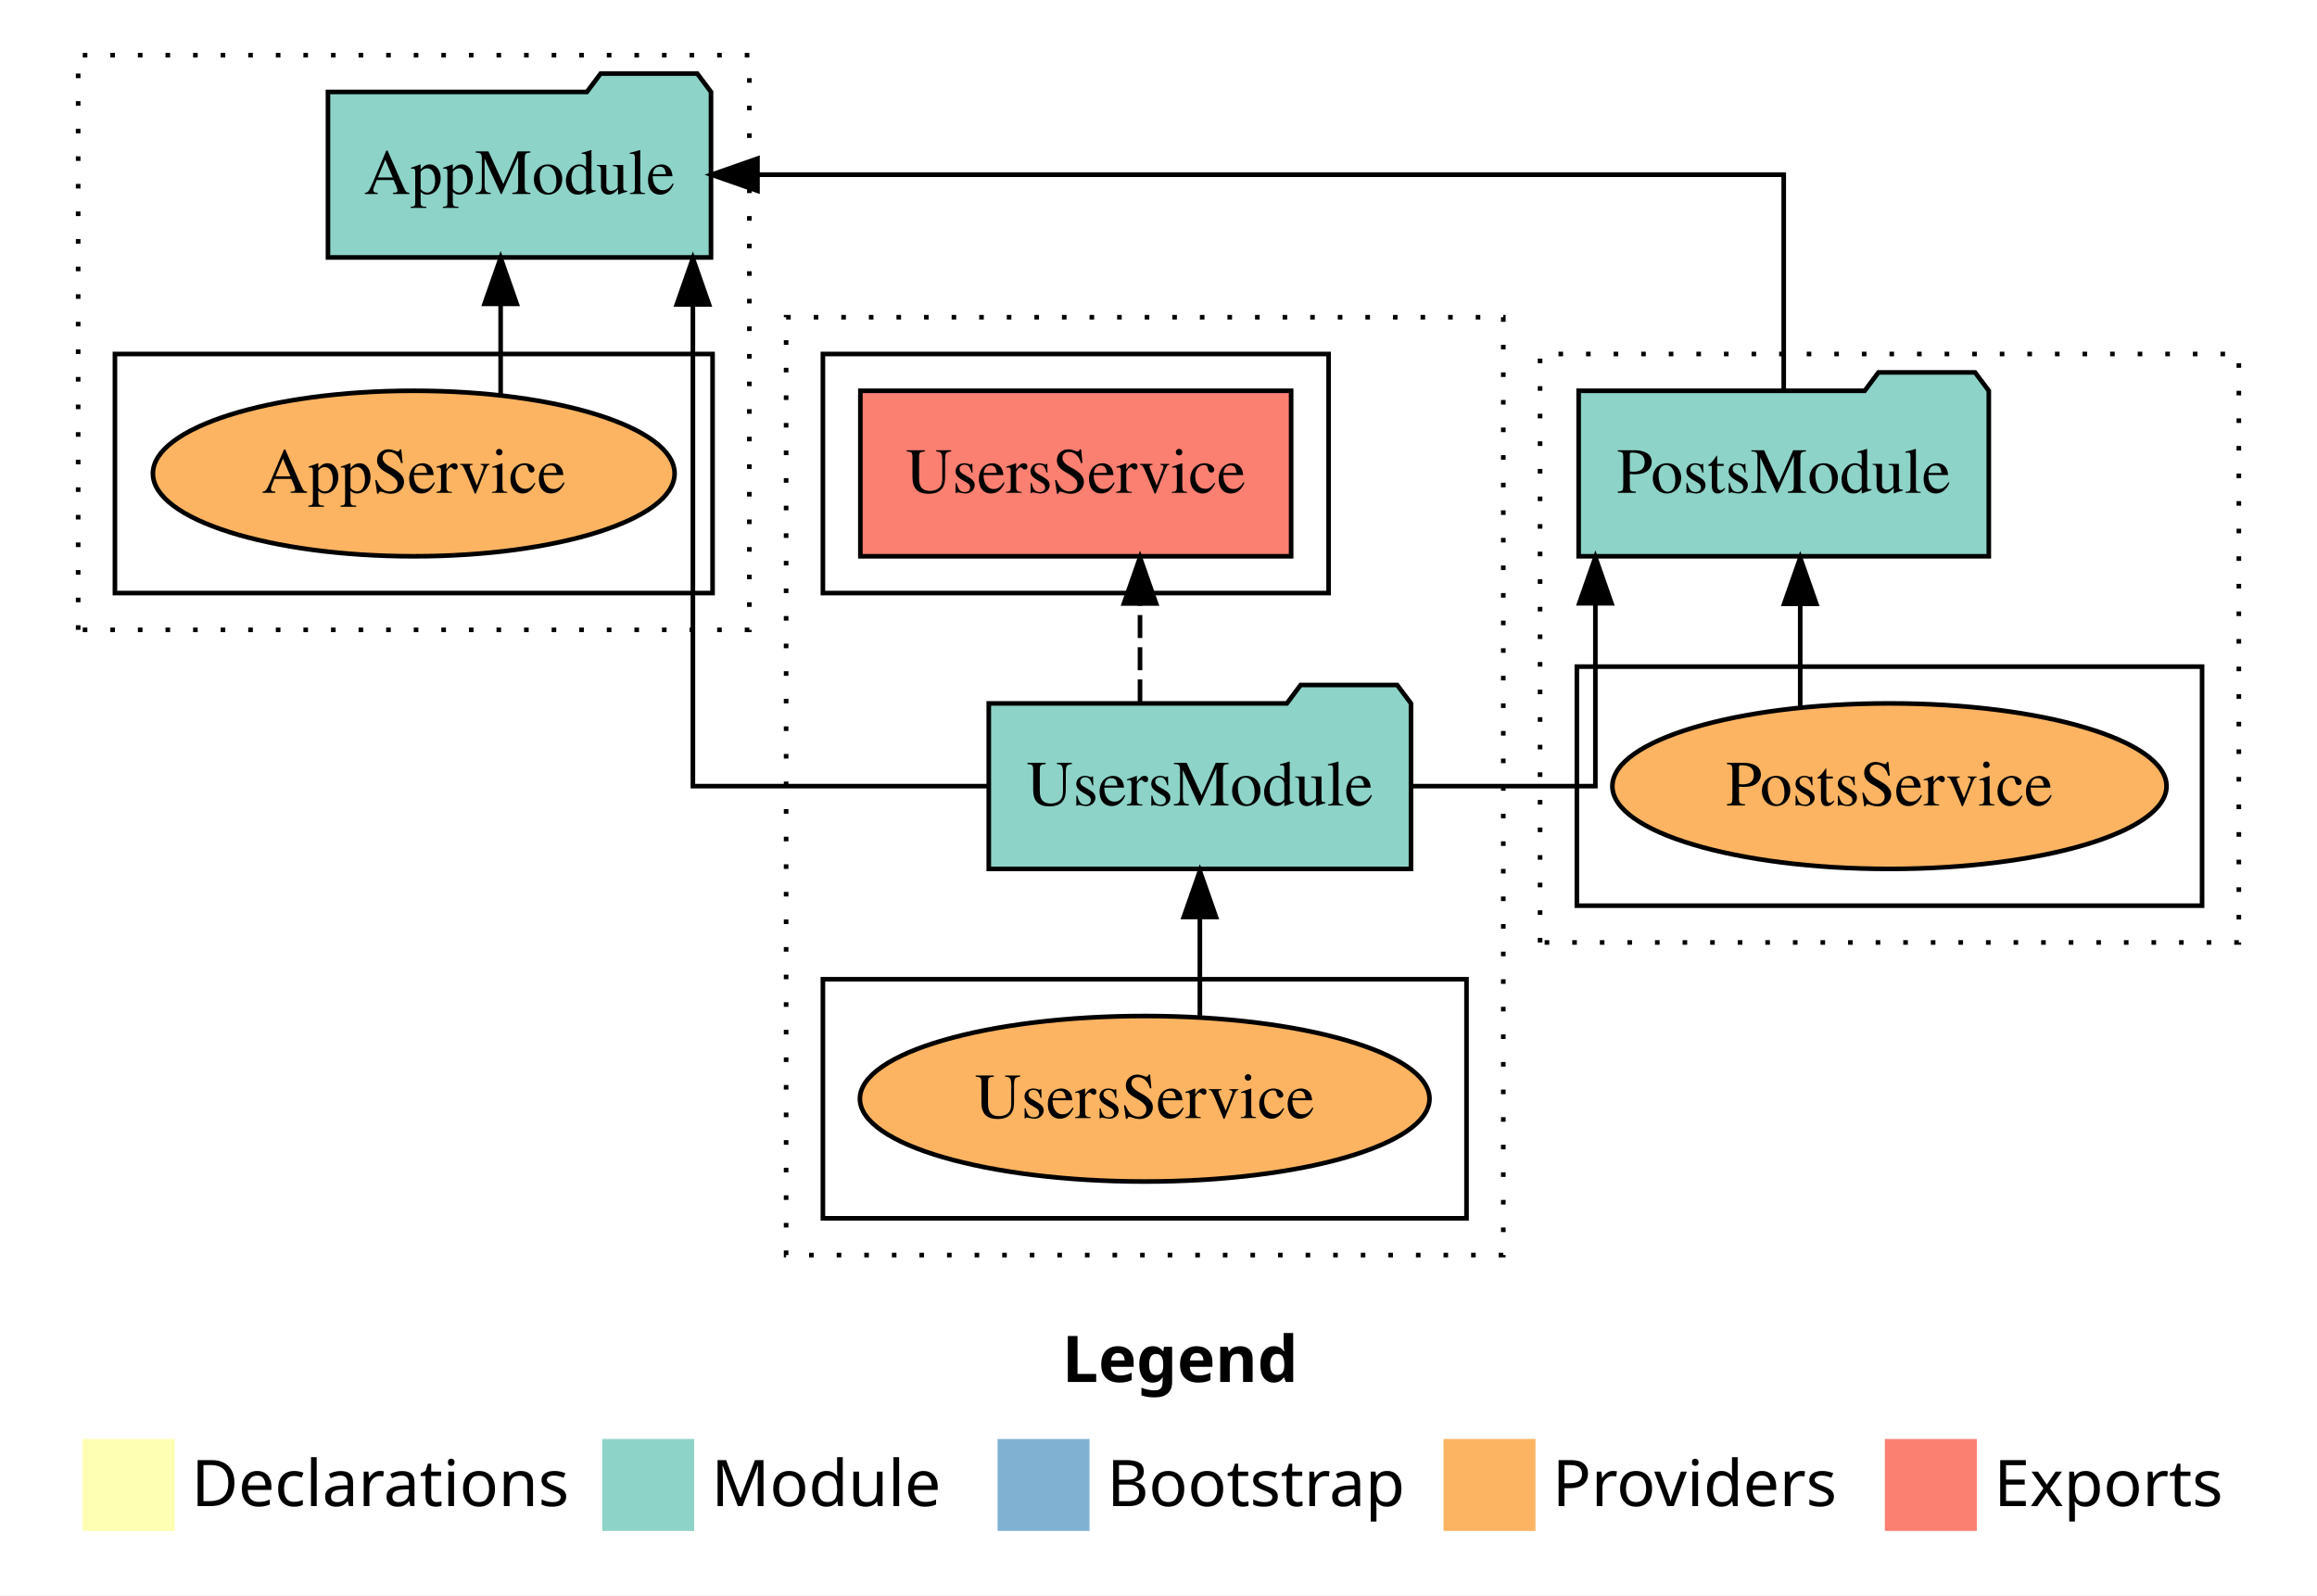
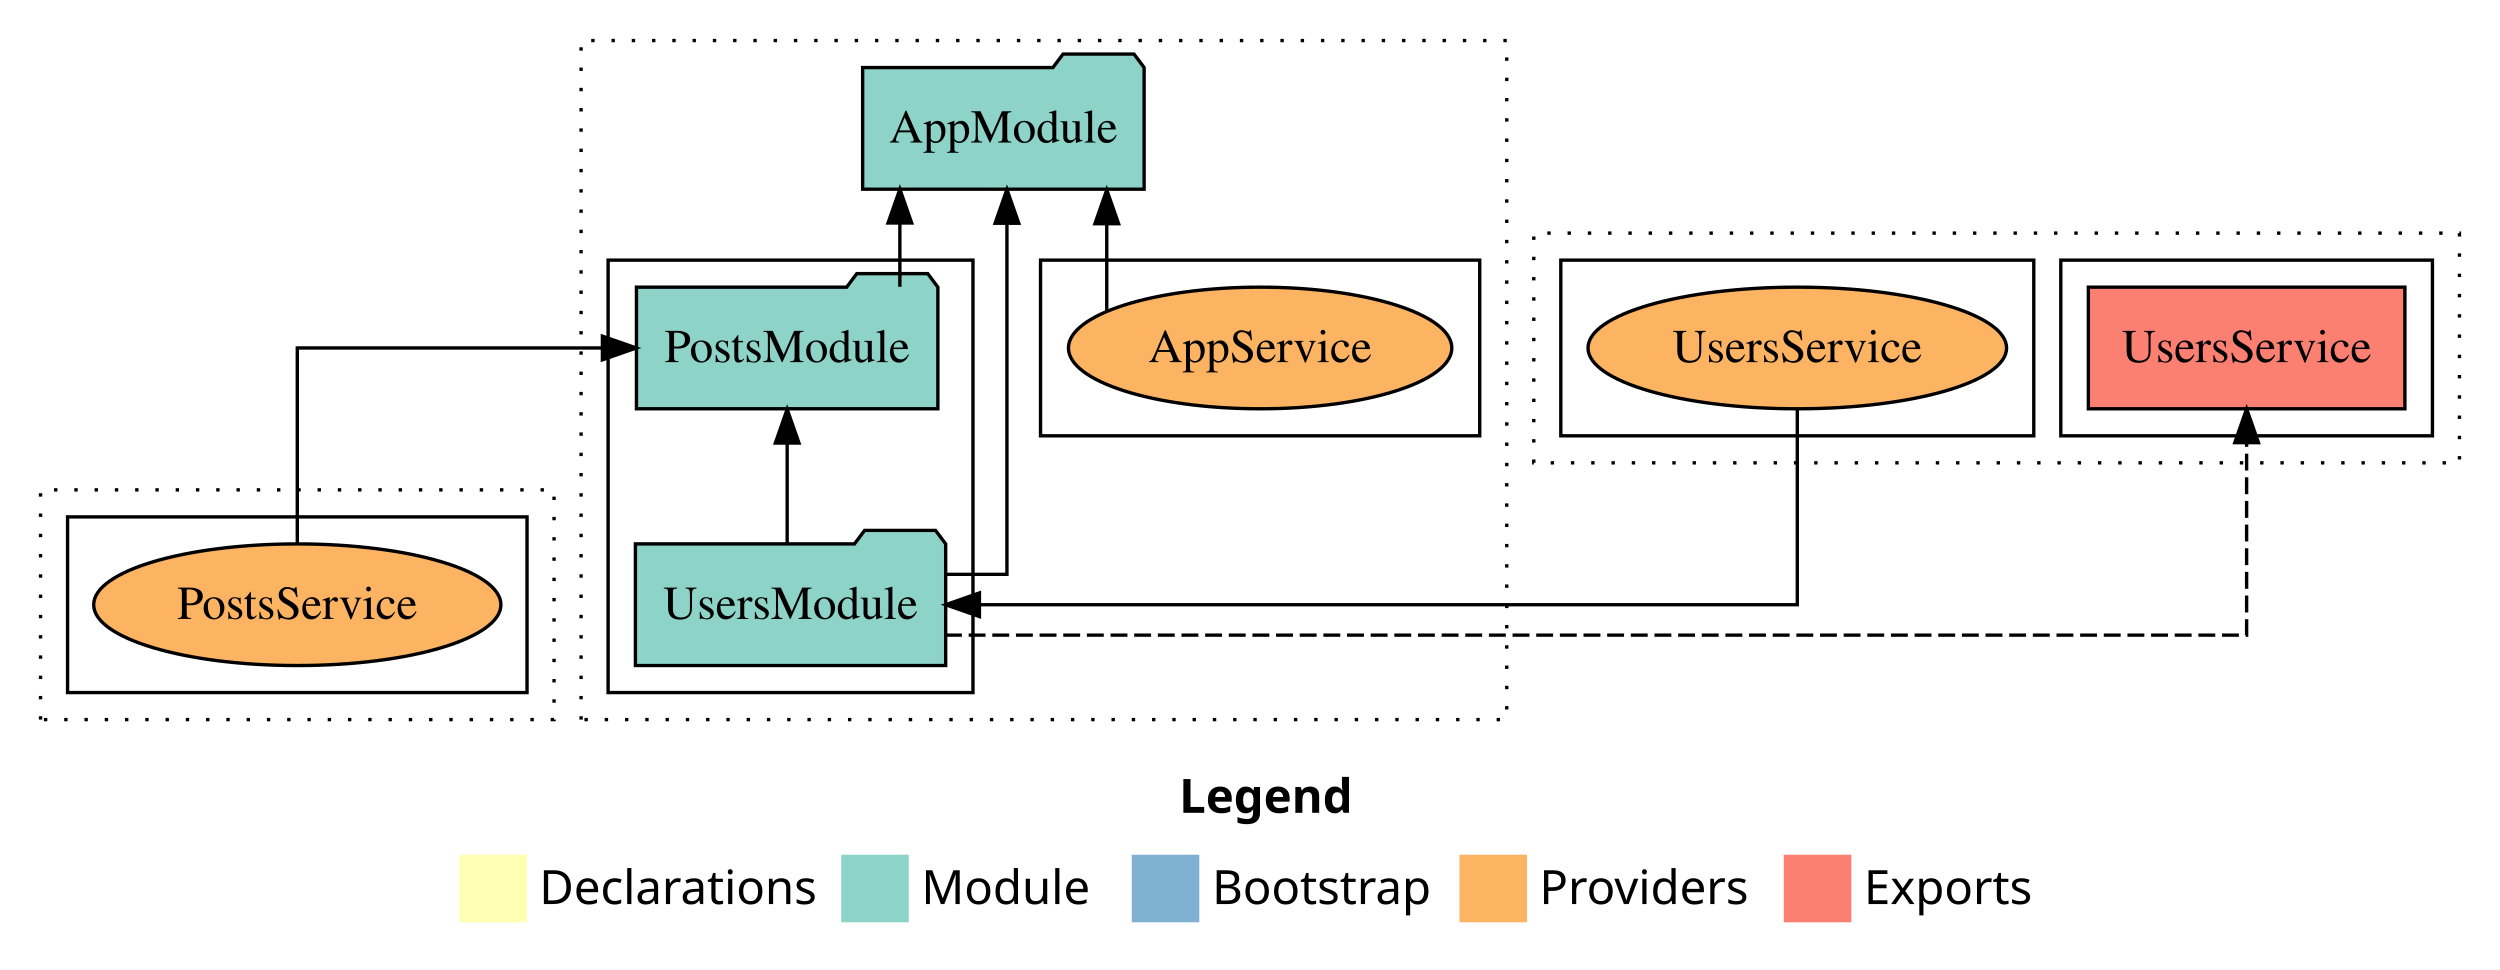
- <svg xmlns="http://www.w3.org/2000/svg" width="504pt" height="347pt" viewBox="0.00 0.00 504.00 347.00">
-   <g id="graph0" class="graph" transform="scale(1 1) rotate(0) translate(4 343)">
-     <polygon fill="white" stroke="transparent" points="-4,4 -4,-343 500,-343 500,4 -4,4" />
-     <text text-anchor="start" x="227.01" y="-42.4" font-family="Times-12" font-weight="bold" font-size="14.00">Legend</text>
-     <polygon fill="#ffffb3" stroke="transparent" points="14,-10 14,-30 34,-30 34,-10 14,-10" />
-     <text text-anchor="start" x="37.63" y="-15.4" font-family="Times-12" font-size="14.00">  Declarations</text>
-     <polygon fill="#8dd3c7" stroke="transparent" points="127,-10 127,-30 147,-30 147,-10 127,-10" />
-     <text text-anchor="start" x="150.73" y="-15.4" font-family="Times-12" font-size="14.00">  Module</text>
-     <polygon fill="#80b1d3" stroke="transparent" points="213,-10 213,-30 233,-30 233,-10 213,-10" />
-     <text text-anchor="start" x="236.78" y="-15.4" font-family="Times-12" font-size="14.00">  Bootstrap</text>
-     <polygon fill="#fdb462" stroke="transparent" points="310,-10 310,-30 330,-30 330,-10 310,-10" />
-     <text text-anchor="start" x="333.67" y="-15.4" font-family="Times-12" font-size="14.00">  Providers</text>
-     <polygon fill="#fb8072" stroke="transparent" points="406,-10 406,-30 426,-30 426,-10 406,-10" />
-     <text text-anchor="start" x="429.73" y="-15.4" font-family="Times-12" font-size="14.00">  Exports</text>
+ <svg xmlns="http://www.w3.org/2000/svg" width="740pt" height="287pt" viewBox="0.00 0.00 740.00 287.00">
+   <g id="graph0" class="graph" transform="scale(1 1) rotate(0) translate(4 283)">
+     <polygon fill="white" stroke="transparent" points="-4,4 -4,-283 736,-283 736,4 -4,4" />
+     <text text-anchor="start" x="345.01" y="-42.4" font-family="Times-12" font-weight="bold" font-size="14.00">Legend</text>
+     <polygon fill="#ffffb3" stroke="transparent" points="132,-10 132,-30 152,-30 152,-10 132,-10" />
+     <text text-anchor="start" x="155.63" y="-15.4" font-family="Times-12" font-size="14.00">  Declarations</text>
+     <polygon fill="#8dd3c7" stroke="transparent" points="245,-10 245,-30 265,-30 265,-10 245,-10" />
+     <text text-anchor="start" x="268.73" y="-15.4" font-family="Times-12" font-size="14.00">  Module</text>
+     <polygon fill="#80b1d3" stroke="transparent" points="331,-10 331,-30 351,-30 351,-10 331,-10" />
+     <text text-anchor="start" x="354.78" y="-15.4" font-family="Times-12" font-size="14.00">  Bootstrap</text>
+     <polygon fill="#fdb462" stroke="transparent" points="428,-10 428,-30 448,-30 448,-10 428,-10" />
+     <text text-anchor="start" x="451.67" y="-15.4" font-family="Times-12" font-size="14.00">  Providers</text>
+     <polygon fill="#fb8072" stroke="transparent" points="524,-10 524,-30 544,-30 544,-10 524,-10" />
+     <text text-anchor="start" x="547.73" y="-15.4" font-family="Times-12" font-size="14.00">  Exports</text>
+     <g id="clust1" class="cluster">
+       <polygon fill="none" stroke="black" stroke-dasharray="1,5" points="168,-70 168,-271 442,-271 442,-70 168,-70" />
+     </g>
+     <g id="clust6" class="cluster">
+       <polygon fill="none" stroke="black" points="304,-154 304,-206 434,-206 434,-154 304,-154" />
+     </g>
+     <g id="clust3" class="cluster">
+       <polygon fill="none" stroke="black" points="176,-78 176,-206 284,-206 284,-78 176,-78" />
+     </g>
+     <g id="clust7" class="cluster">
+       <polygon fill="none" stroke="black" stroke-dasharray="1,5" points="8,-70 8,-138 160,-138 160,-70 8,-70" />
+     </g>
+     <g id="clust12" class="cluster">
+       <polygon fill="none" stroke="black" points="16,-78 16,-130 152,-130 152,-78 16,-78" />
+     </g>
    <g id="clust13" class="cluster">
-       <polygon fill="none" stroke="black" stroke-dasharray="1,5" points="167,-70 167,-274 323,-274 323,-70 167,-70" />
+       <polygon fill="none" stroke="black" stroke-dasharray="1,5" points="450,-146 450,-214 724,-214 724,-146 450,-146" />
    </g>
    <g id="clust16" class="cluster">
-       <polygon fill="none" stroke="black" points="175,-214 175,-266 285,-266 285,-214 175,-214" />
+       <polygon fill="none" stroke="black" points="606,-154 606,-206 716,-206 716,-154 606,-154" />
    </g>
    <g id="clust18" class="cluster">
-       <polygon fill="none" stroke="black" points="175,-78 175,-130 315,-130 315,-78 175,-78" />
-     </g>
-     <g id="clust7" class="cluster">
-       <polygon fill="none" stroke="black" stroke-dasharray="1,5" points="331,-138 331,-266 483,-266 483,-138 331,-138" />
-     </g>
-     <g id="clust12" class="cluster">
-       <polygon fill="none" stroke="black" points="339,-146 339,-198 475,-198 475,-146 339,-146" />
-     </g>
-     <g id="clust1" class="cluster">
-       <polygon fill="none" stroke="black" stroke-dasharray="1,5" points="13,-206 13,-331 159,-331 159,-206 13,-206" />
-     </g>
-     <g id="clust6" class="cluster">
-       <polygon fill="none" stroke="black" points="21,-214 21,-266 151,-266 151,-214 21,-214" />
+       <polygon fill="none" stroke="black" points="458,-154 458,-206 598,-206 598,-154 458,-154" />
    </g>
    <g id="node1" class="node">
-       <polygon fill="#8dd3c7" stroke="black" points="428.61,-258 425.61,-262 404.61,-262 401.61,-258 339.39,-258 339.39,-222 428.61,-222 428.61,-258" />
-       <text text-anchor="middle" x="384" y="-235.8" font-family="Times,serif" font-size="14.00">PostsModule</text>
+       <polygon fill="#8dd3c7" stroke="black" points="273.61,-198 270.61,-202 249.61,-202 246.61,-198 184.39,-198 184.39,-162 273.61,-162 273.61,-198" />
+       <text text-anchor="middle" x="229" y="-175.8" font-family="Times,serif" font-size="14.00">PostsModule</text>
    </g>
    <g id="node3" class="node">
-       <polygon fill="#8dd3c7" stroke="black" points="150.66,-323 147.66,-327 126.66,-327 123.66,-323 67.34,-323 67.34,-287 150.66,-287 150.66,-323" />
-       <text text-anchor="middle" x="109" y="-300.8" font-family="Times,serif" font-size="14.00">AppModule</text>
+       <polygon fill="#8dd3c7" stroke="black" points="334.66,-263 331.66,-267 310.66,-267 307.66,-263 251.34,-263 251.34,-227 334.66,-227 334.66,-263" />
+       <text text-anchor="middle" x="293" y="-240.8" font-family="Times,serif" font-size="14.00">AppModule</text>
    </g>
    <g id="edge1" class="edge">
-       <path fill="none" stroke="black" d="M384,-258.11C384,-277.34 384,-305 384,-305 384,-305 160.77,-305 160.77,-305" />
-       <polygon fill="black" stroke="black" points="160.77,-301.5 150.77,-305 160.77,-308.5 160.77,-301.5" />
+       <path fill="none" stroke="black" d="M262.36,-198.11C262.36,-198.11 262.36,-216.99 262.36,-216.99" />
+       <polygon fill="black" stroke="black" points="258.86,-216.99 262.36,-226.99 265.86,-216.99 258.86,-216.99" />
    </g>
    <g id="node2" class="node">
-       <polygon fill="#8dd3c7" stroke="black" points="302.92,-190 299.92,-194 278.92,-194 275.92,-190 211.08,-190 211.08,-154 302.92,-154 302.92,-190" />
-       <text text-anchor="middle" x="257" y="-167.8" font-family="Times,serif" font-size="14.00">UsersModule</text>
+       <polygon fill="#8dd3c7" stroke="black" points="275.92,-122 272.92,-126 251.92,-126 248.92,-122 184.08,-122 184.08,-86 275.92,-86 275.92,-122" />
+       <text text-anchor="middle" x="230" y="-99.8" font-family="Times,serif" font-size="14.00">UsersModule</text>
    </g>
    <g id="edge4" class="edge">
-       <path fill="none" stroke="black" d="M302.79,-172C323.33,-172 343.03,-172 343.03,-172 343.03,-172 343.03,-211.78 343.03,-211.78" />
-       <polygon fill="black" stroke="black" points="339.53,-211.78 343.03,-221.78 346.53,-211.78 339.53,-211.78" />
+       <path fill="none" stroke="black" d="M229,-122.01C229,-122.01 229,-151.85 229,-151.85" />
+       <polygon fill="black" stroke="black" points="225.5,-151.85 229,-161.85 232.5,-151.85 225.5,-151.85" />
    </g>
    <g id="edge2" class="edge">
-       <path fill="none" stroke="black" d="M211.19,-172C180.89,-172 146.72,-172 146.72,-172 146.72,-172 146.72,-276.79 146.72,-276.79" />
-       <polygon fill="black" stroke="black" points="143.22,-276.79 146.72,-286.79 150.22,-276.79 143.22,-276.79" />
+       <path fill="none" stroke="black" d="M275.86,-113C286.13,-113 294.05,-113 294.05,-113 294.05,-113 294.05,-216.92 294.05,-216.92" />
+       <polygon fill="black" stroke="black" points="290.55,-216.92 294.05,-226.92 297.55,-216.92 290.55,-216.92" />
    </g>
    <g id="node6" class="node">
-       <polygon fill="#fb8072" stroke="black" points="276.85,-258 183.15,-258 183.15,-222 276.85,-222 276.85,-258" />
-       <text text-anchor="middle" x="230" y="-235.8" font-family="Times,serif" font-size="14.00">UsersService </text>
+       <polygon fill="#fb8072" stroke="black" points="707.85,-198 614.15,-198 614.15,-162 707.85,-162 707.85,-198" />
+       <text text-anchor="middle" x="661" y="-175.8" font-family="Times,serif" font-size="14.00">UsersService </text>
    </g>
    <g id="edge6" class="edge">
-       <path fill="none" stroke="black" stroke-dasharray="5,2" d="M243.98,-190.22C243.98,-190.22 243.98,-211.73 243.98,-211.73" />
-       <polygon fill="black" stroke="black" points="240.48,-211.73 243.98,-221.73 247.48,-211.73 240.48,-211.73" />
+       <path fill="none" stroke="black" stroke-dasharray="5,2" d="M275.72,-95C386.64,-95 661,-95 661,-95 661,-95 661,-151.97 661,-151.97" />
+       <polygon fill="black" stroke="black" points="657.5,-151.97 661,-161.97 664.5,-151.97 657.5,-151.97" />
    </g>
    <g id="node4" class="node">
-       <ellipse fill="#fdb462" stroke="black" cx="86" cy="-240" rx="56.74" ry="18" />
-       <text text-anchor="middle" x="86" y="-235.8" font-family="Times,serif" font-size="14.00">AppService</text>
+       <ellipse fill="#fdb462" stroke="black" cx="369" cy="-180" rx="56.74" ry="18" />
+       <text text-anchor="middle" x="369" y="-175.8" font-family="Times,serif" font-size="14.00">AppService</text>
    </g>
    <g id="edge3" class="edge">
-       <path fill="none" stroke="black" d="M104.9,-257.08C104.9,-257.08 104.9,-276.9 104.9,-276.9" />
-       <polygon fill="black" stroke="black" points="101.4,-276.9 104.9,-286.9 108.4,-276.9 101.4,-276.9" />
+       <path fill="none" stroke="black" d="M323.6,-191.03C323.6,-191.03 323.6,-216.78 323.6,-216.78" />
+       <polygon fill="black" stroke="black" points="320.1,-216.78 323.6,-226.78 327.1,-216.78 320.1,-216.78" />
    </g>
    <g id="node5" class="node">
-       <ellipse fill="#fdb462" stroke="black" cx="407" cy="-172" rx="60.27" ry="18" />
-       <text text-anchor="middle" x="407" y="-167.8" font-family="Times,serif" font-size="14.00">PostsService</text>
+       <ellipse fill="#fdb462" stroke="black" cx="84" cy="-104" rx="60.27" ry="18" />
+       <text text-anchor="middle" x="84" y="-99.8" font-family="Times,serif" font-size="14.00">PostsService</text>
    </g>
    <g id="edge5" class="edge">
-       <path fill="none" stroke="black" d="M387.59,-189.16C387.59,-189.16 387.59,-211.65 387.59,-211.65" />
-       <polygon fill="black" stroke="black" points="384.09,-211.65 387.59,-221.65 391.09,-211.65 384.09,-211.65" />
+       <path fill="none" stroke="black" d="M84,-122.01C84,-144.49 84,-180 84,-180 84,-180 174.31,-180 174.31,-180" />
+       <polygon fill="black" stroke="black" points="174.31,-183.5 184.31,-180 174.31,-176.5 174.31,-183.5" />
    </g>
    <g id="node7" class="node">
-       <ellipse fill="#fdb462" stroke="black" cx="245" cy="-104" rx="61.95" ry="18" />
-       <text text-anchor="middle" x="245" y="-99.8" font-family="Times,serif" font-size="14.00">UsersService</text>
+       <ellipse fill="#fdb462" stroke="black" cx="528" cy="-180" rx="61.95" ry="18" />
+       <text text-anchor="middle" x="528" y="-175.8" font-family="Times,serif" font-size="14.00">UsersService</text>
    </g>
    <g id="edge7" class="edge">
-       <path fill="none" stroke="black" d="M257,-121.87C257,-121.87 257,-143.54 257,-143.54" />
-       <polygon fill="black" stroke="black" points="253.5,-143.54 257,-153.54 260.5,-143.54 253.5,-143.54" />
+       <path fill="none" stroke="black" d="M528,-161.99C528,-139.51 528,-104 528,-104 528,-104 285.91,-104 285.91,-104" />
+       <polygon fill="black" stroke="black" points="285.91,-100.5 275.91,-104 285.91,-107.5 285.91,-100.5" />
    </g>
  </g>
</svg>
